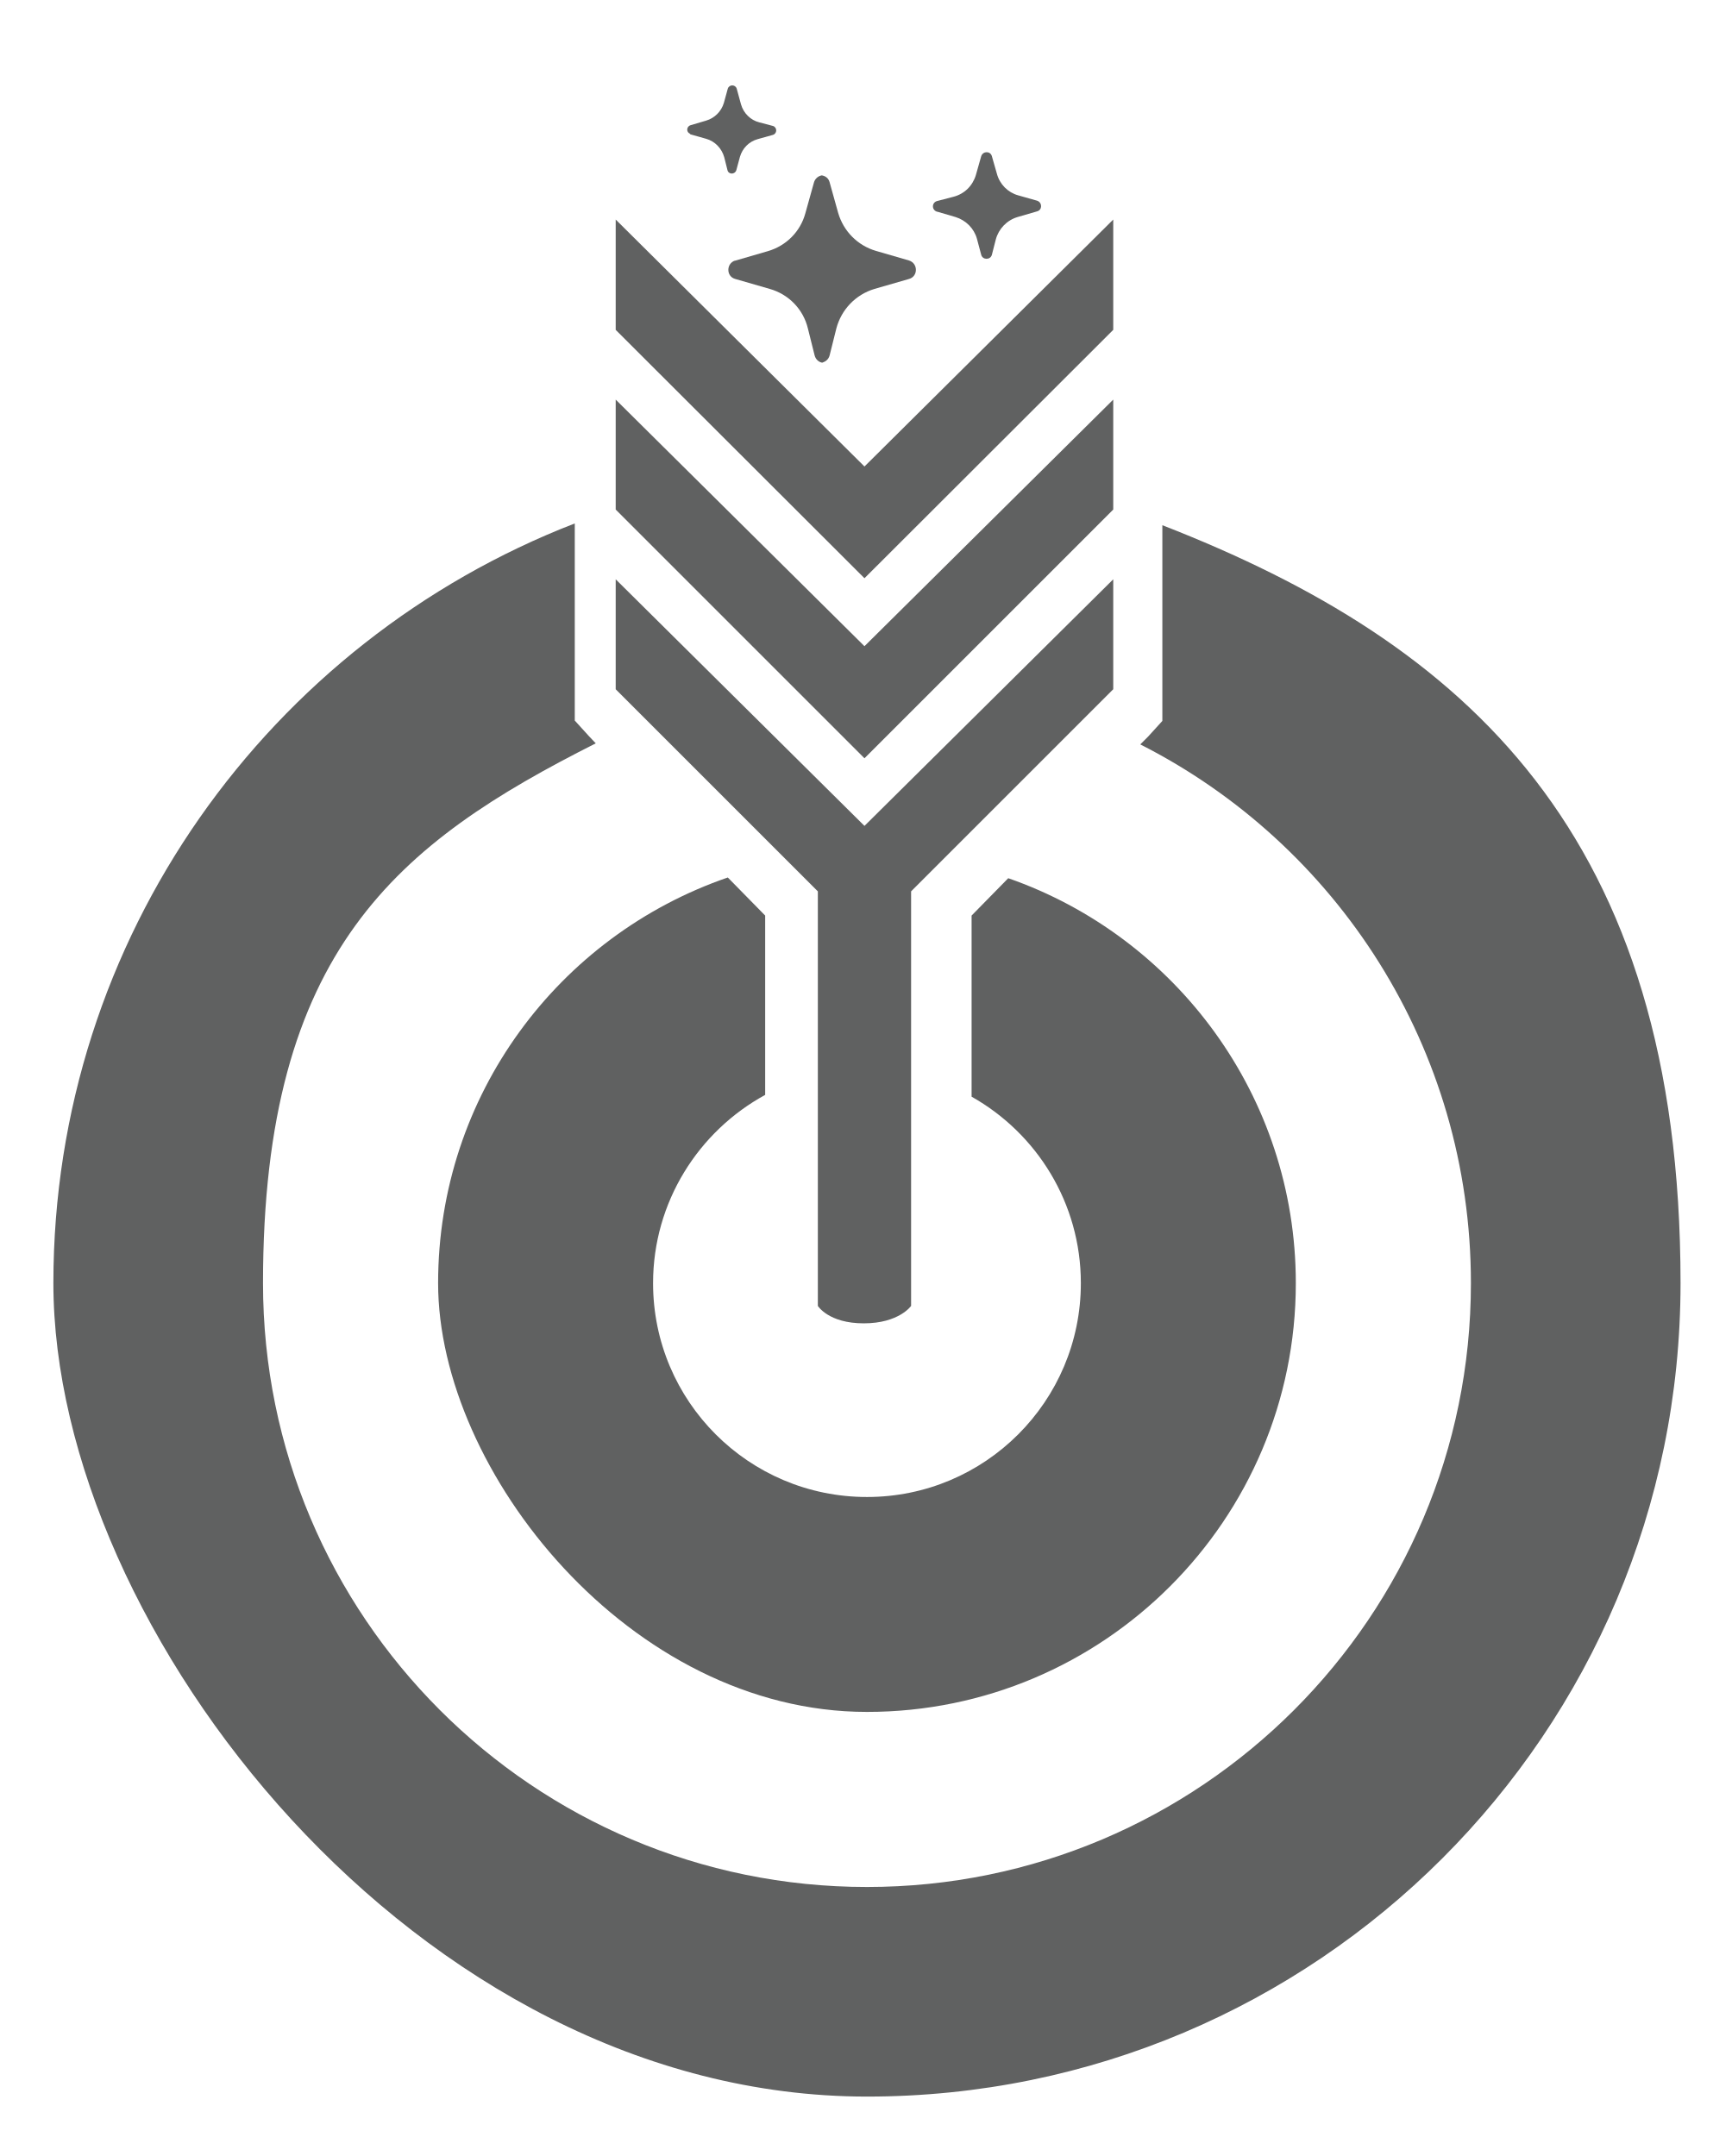
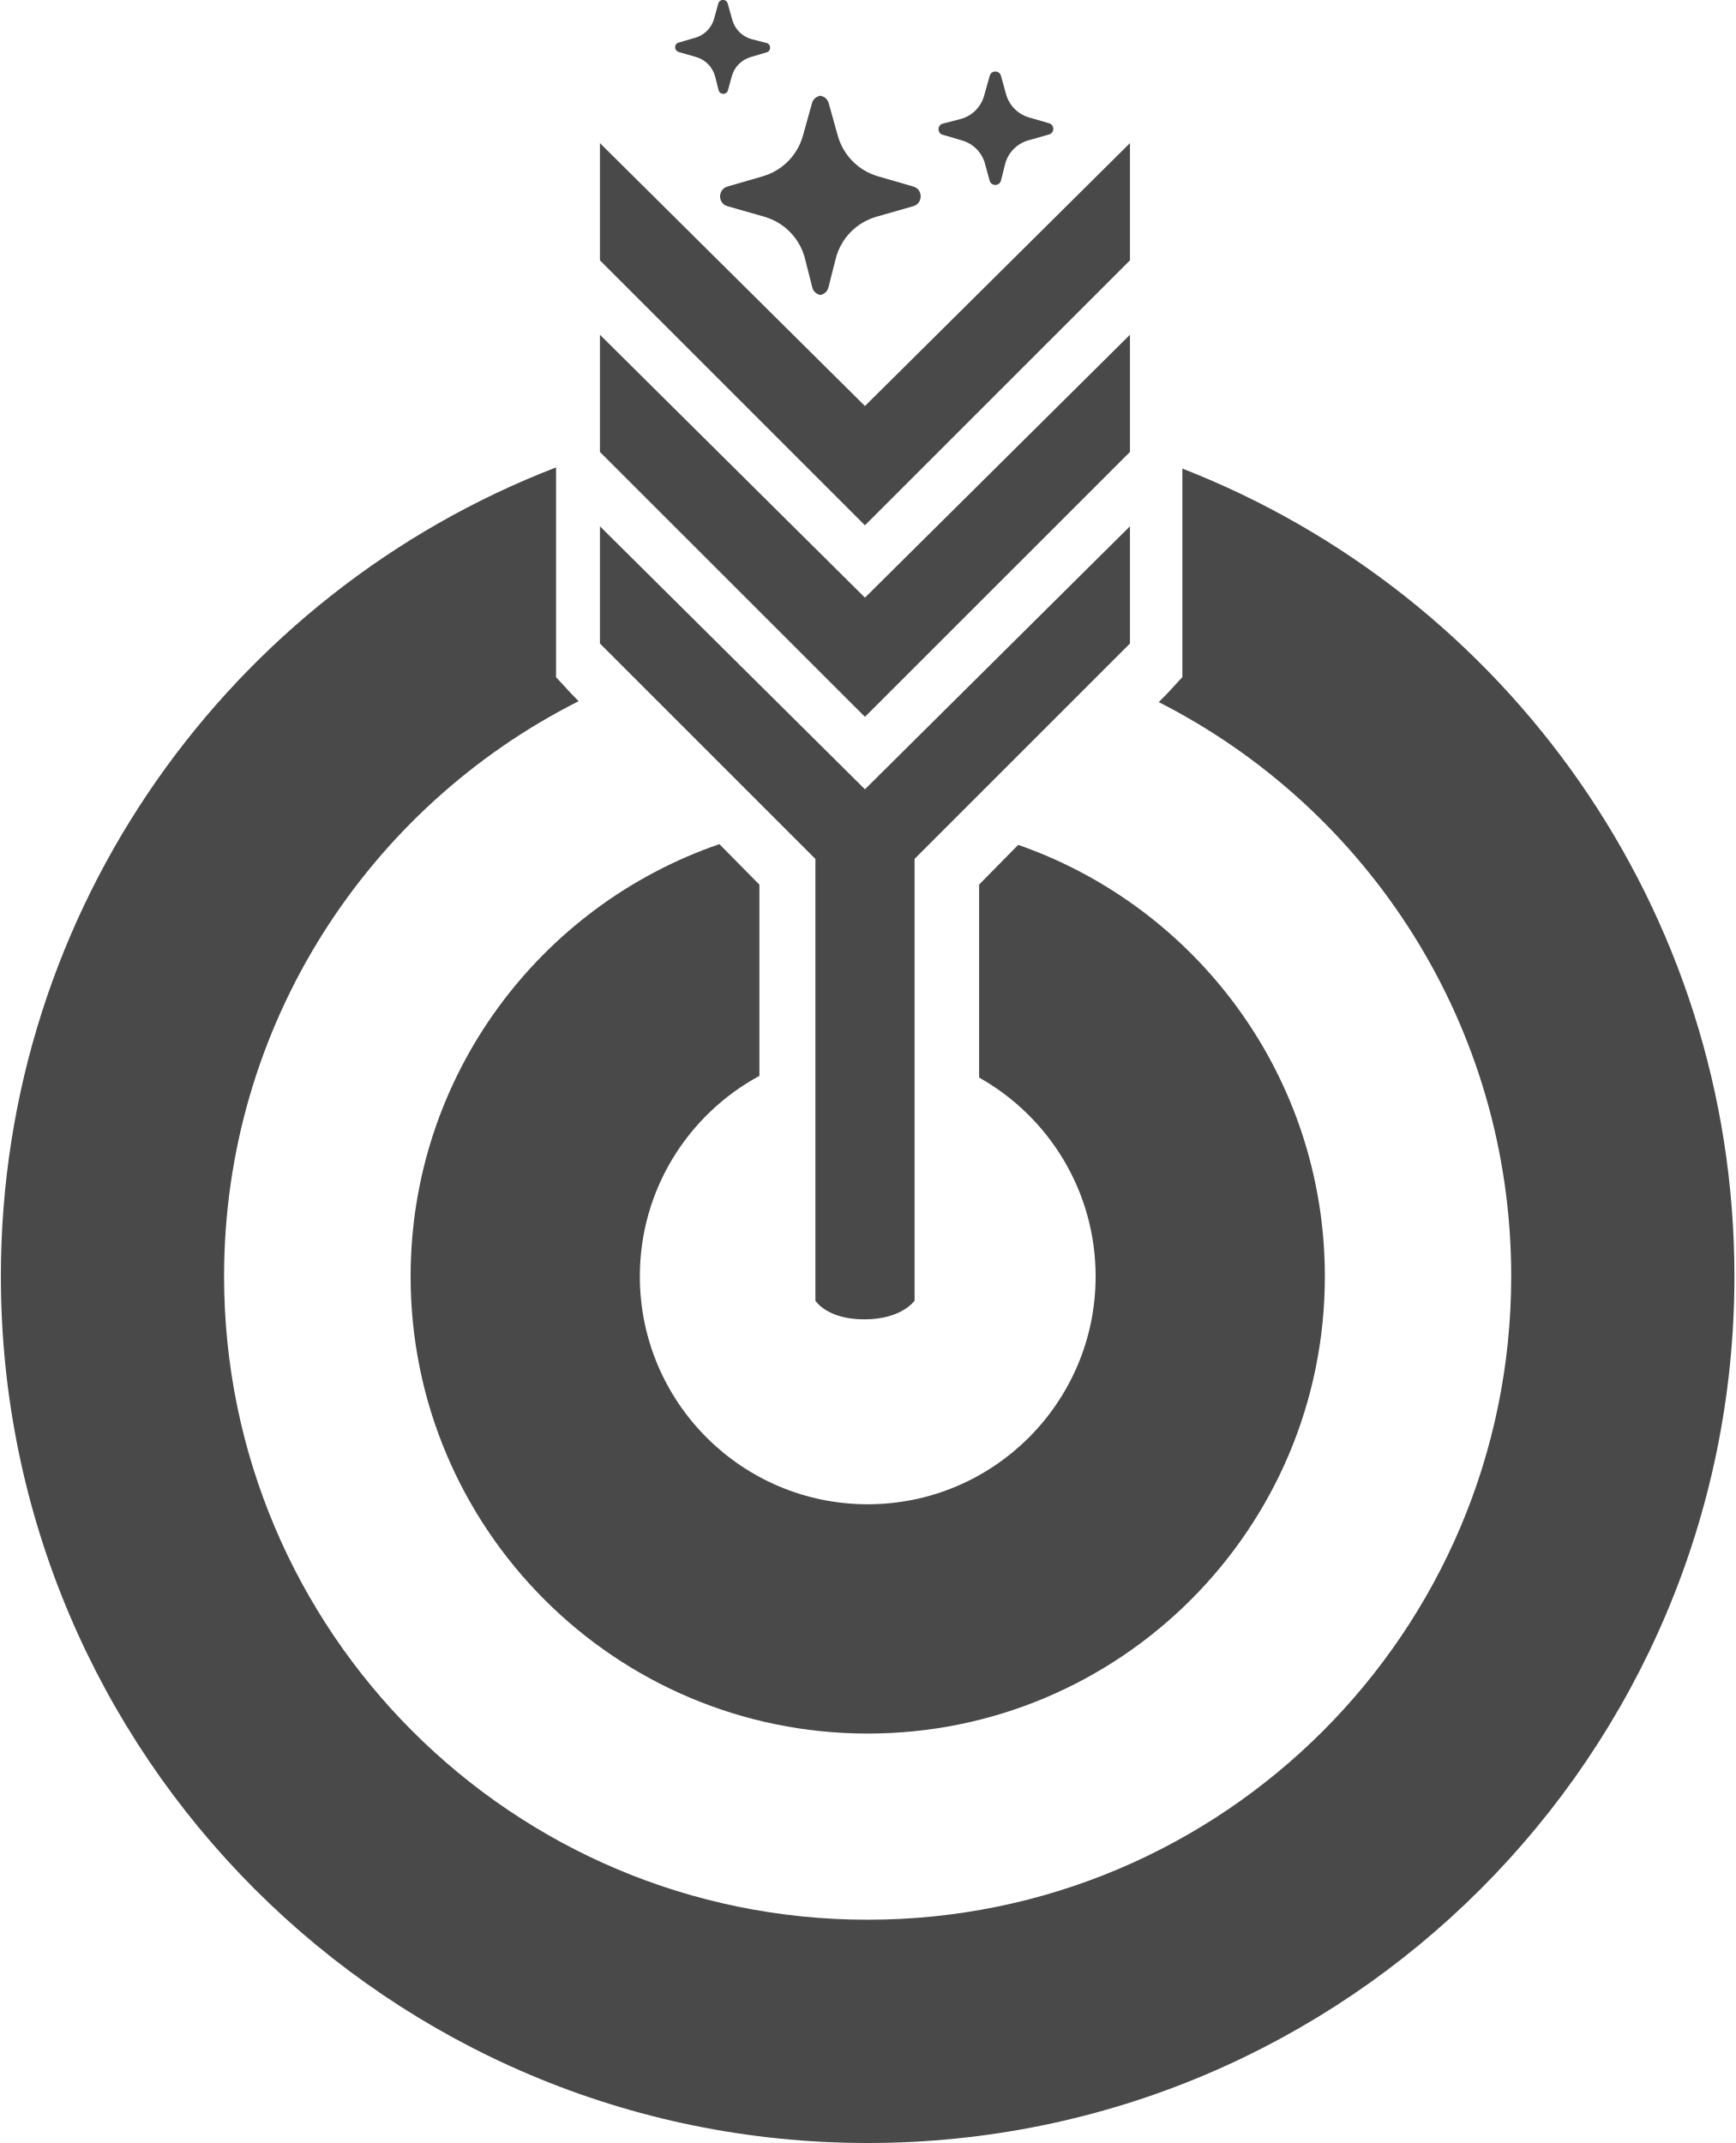
- <svg xmlns="http://www.w3.org/2000/svg" id="Layer_1" version="1.1" viewBox="0 0 486.5 605.9">
+ <svg xmlns="http://www.w3.org/2000/svg" id="Layer_1" data-name="Layer 1" width="2.68in" height="3.31in" viewBox="0 0 192.84 238.41">
  <defs>
    <style>
-       .st0 {
-         fill: #606161;
+       .cls-1 {
+         fill: #494949;
      }
    </style>
  </defs>
-   <path class="st0" d="M215,307.7v-50.4s-10.5-10.7-10.5-10.7c-47.4,16.3-81.4,61.1-81.4,114s54,120.5,120.5,120.5,120.5-54,120.5-120.5c0-52.6-33.8-97.4-80.8-113.8l-10.3,10.5v50.9c18.3,10.3,30.7,29.9,30.7,52.4,0,33.2-26.9,60.1-60.1,60.1s-60.1-26.9-60.1-60.1c0-22.8,12.8-42.7,31.5-52.9Z" />
-   <path class="st0" d="M326.6,147.6v55l-4,4.4-2.2,2.2c55.2,28,92.9,85.3,92.9,151.4,0,93.7-76,169.7-169.7,169.7s-169.7-76-169.7-169.7,38-123.7,93.5-151.7l-1.9-2-4-4.4v-30.1s0-18.4,0-18.4v-6.9C75.8,180.3,15,263.3,15,360.6s102.3,228.6,228.6,228.6,228.6-102.3,228.6-228.6-60.4-179.8-145.6-213Z" />
-   <path class="st0" d="M193.8,37.7l4.6,1.3c2.5.7,4.4,2.7,5.1,5.2l.9,3.6c.3,1.3,2.1,1.3,2.5,0l1-3.7c.7-2.4,2.5-4.3,5-5l4.3-1.2c1.2-.4,1.2-2.1,0-2.5l-3.8-1c-2.5-.6-4.5-2.6-5.2-5.1l-1.2-4.4c-.4-1.2-2.1-1.2-2.5,0l-1.1,4c-.7,2.4-2.6,4.3-5,5l-4.4,1.3c-1.2.4-1.2,2.1,0,2.4Z" />
-   <path class="st0" d="M206.6,73.2c-2.6.8-2.6,4.5,0,5.2l9.7,2.8c5.3,1.5,9.4,5.7,10.7,11.1l1.9,7.6c.3,1.1,1.1,1.8,2,2h0s0,0,.1,0c0,0,0,0,.1,0h0c.9-.3,1.7-.9,2-2l1.9-7.6c1.4-5.3,5.4-9.5,10.7-11.1l9.7-2.8c2.6-.7,2.6-4.4,0-5.2l-9.3-2.7c-5.1-1.5-9.1-5.5-10.6-10.7l-2.4-8.6c-.3-1.1-1.1-1.7-2.1-1.9h0s0,0-.1,0c0,0,0,0-.1,0h0c-.9.2-1.8.9-2.1,2l-2.4,8.6c-1.4,5.2-5.4,9.2-10.6,10.7l-9.3,2.7Z" />
-   <path class="st0" d="M263.4,59.5l5.1,1.5c2.9.9,5.2,3.2,6,6.1l1.2,4.5c.4,1.5,2.6,1.5,3,0l1.1-4.3c.8-3,3.1-5.4,6.1-6.3l5.5-1.6c1.5-.4,1.5-2.5,0-3l-5.3-1.5c-2.9-.8-5.2-3.1-6-6.1l-1.4-4.9c-.4-1.5-2.5-1.5-3,0l-1.5,5.3c-.9,3-3.2,5.3-6.3,6.1l-4.6,1.2c-1.5.4-1.6,2.5,0,3Z" />
-   <polygon class="st0" points="312.8 143.2 312.8 112.3 242.9 181.6 173 112.3 173 143.2 242.9 213.1 312.8 143.2" />
-   <polygon class="st0" points="312.8 92.7 312.8 61.7 242.9 131.1 173 61.7 173 92.7 242.9 162.5 312.8 92.7" />
-   <path class="st0" d="M229.8,367s3,4.9,12.9,4.9,13.3-4.9,13.3-4.9v-116.5s56.8-56.8,56.8-56.8v-30.9s-69.9,69.3-69.9,69.3l-69.9-69.3v30.9s56.8,56.8,56.8,56.8v116.5Z" />
+   <path class="cls-1" d="M113.18,93.98l-4.36,4.43v21.47c7.73,4.34,12.96,12.62,12.96,22.12,0,14-11.35,25.35-25.35,25.35s-25.35-11.35-25.35-25.35c0-9.64,5.38-18.02,13.3-22.31v-21.27s-4.45-4.51-4.45-4.51c-19.98,6.86-34.35,25.79-34.35,48.1,0,28.08,22.77,50.85,50.85,50.85s50.85-22.77,50.85-50.85c0-22.21-14.24-41.08-34.09-48.01Z" />
+   <path class="cls-1" d="M131.43,52.12v5.04h0v18.17l-1.7,1.84-.93.94c23.27,11.82,39.21,35.98,39.21,63.87,0,39.54-32.05,71.59-71.59,71.59S24.83,181.53,24.83,141.99c0-27.98,16.05-52.2,39.44-63.98l-.81-.83-1.7-1.84v-12.71s0-7.74,0-7.74v-2.89C25.63,65.92,0,100.96,0,141.99c0,53.25,43.17,96.42,96.42,96.42s96.42-43.17,96.42-96.42c0-40.9-25.47-75.85-61.41-89.86Z" />
+   <path class="cls-1" d="M75.41,5.79l1.92.55c1.05.3,1.86,1.14,2.13,2.19l.38,1.51c.14.53.89.54,1.04.01l.43-1.57c.28-1.02,1.07-1.83,2.09-2.13l1.79-.53c.52-.15.51-.9-.02-1.04l-1.61-.41c-1.06-.27-1.89-1.09-2.19-2.14l-.52-1.85c-.15-.52-.89-.52-1.04,0l-.47,1.7c-.28,1.02-1.08,1.83-2.1,2.12l-1.85.54c-.52.15-.52.88,0,1.03Z" />
+   <path class="cls-1" d="M80.83,22.94l4.09,1.17c2.23.64,3.96,2.41,4.53,4.66l.81,3.2c.12.47.46.74.84.83v.02s.04,0,.06-.01c.02,0,.04,0,.06.01v-.02c.38-.09.72-.36.84-.83l.81-3.2c.57-2.25,2.3-4.02,4.53-4.66l4.09-1.17c1.1-.31,1.11-1.88,0-2.19l-3.93-1.14c-2.17-.63-3.85-2.34-4.46-4.51l-1.01-3.62c-.13-.47-.48-.73-.87-.81v-.02s-.04,0-.06,0c-.02,0-.04,0-.06,0v.02c-.39.08-.74.34-.87.81l-1.01,3.62c-.61,2.17-2.29,3.88-4.46,4.51l-3.93,1.14c-1.1.32-1.1,1.88,0,2.19Z" />
+   <path class="cls-1" d="M104.77,14.99l2.17.64c1.23.36,2.19,1.33,2.53,2.57l.52,1.9c.18.64,1.09.63,1.26-.01l.46-1.82c.32-1.28,1.31-2.29,2.57-2.65l2.32-.66c.63-.18.63-1.07,0-1.25l-2.24-.65c-1.23-.36-2.19-1.33-2.54-2.57l-.57-2.06c-.18-.63-1.07-.63-1.25,0l-.63,2.24c-.36,1.27-1.37,2.25-2.64,2.58l-1.94.5c-.64.16-.65,1.07-.02,1.25Z" />
+   <g>
+     <polygon class="cls-1" points="96.12 101.07 66.64 71.59 66.64 58.55 96.12 87.81 125.6 58.55 125.6 71.59 96.12 101.07" />
+     <polygon class="cls-1" points="96.12 79.75 66.64 50.28 66.64 37.24 96.12 66.49 125.6 37.24 125.6 50.28 96.12 79.75" />
+     <polygon class="cls-1" points="96.12 58.44 66.64 28.96 66.64 15.92 96.12 45.17 125.6 15.92 125.6 28.96 96.12 58.44" />
+   </g>
+   <path class="cls-1" d="M90.61,91.86v52.84s1.26,2.08,5.44,2.08,5.59-2.08,5.59-2.08v-52.84h-11.03Z" />
</svg>
